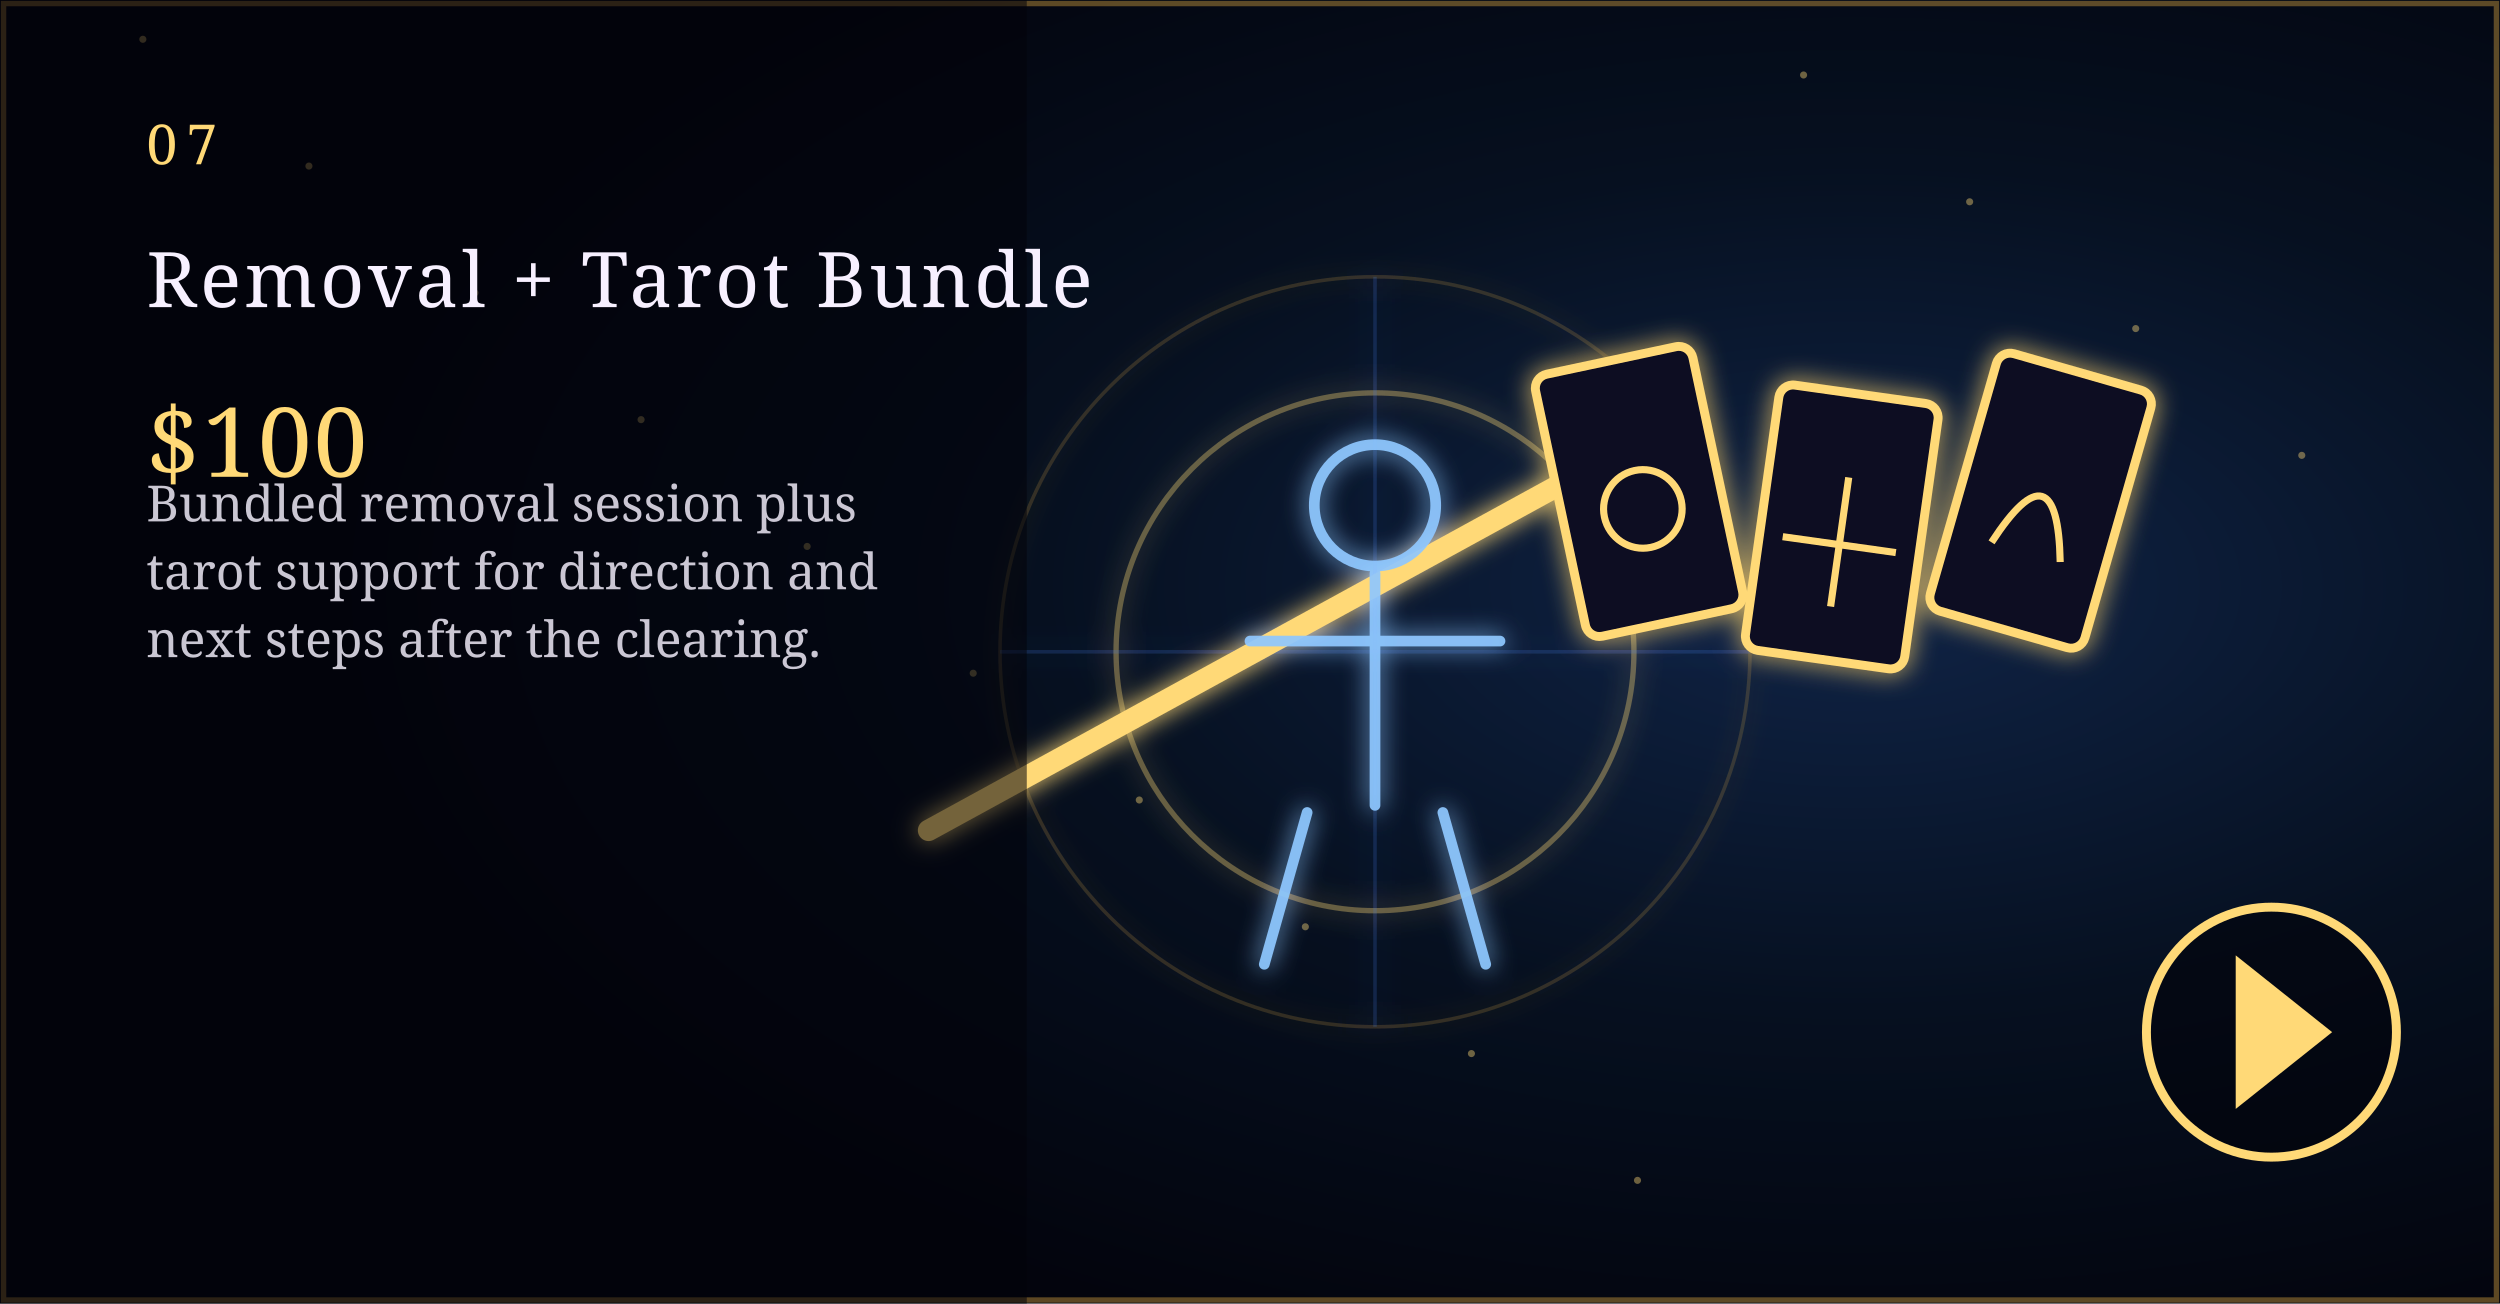
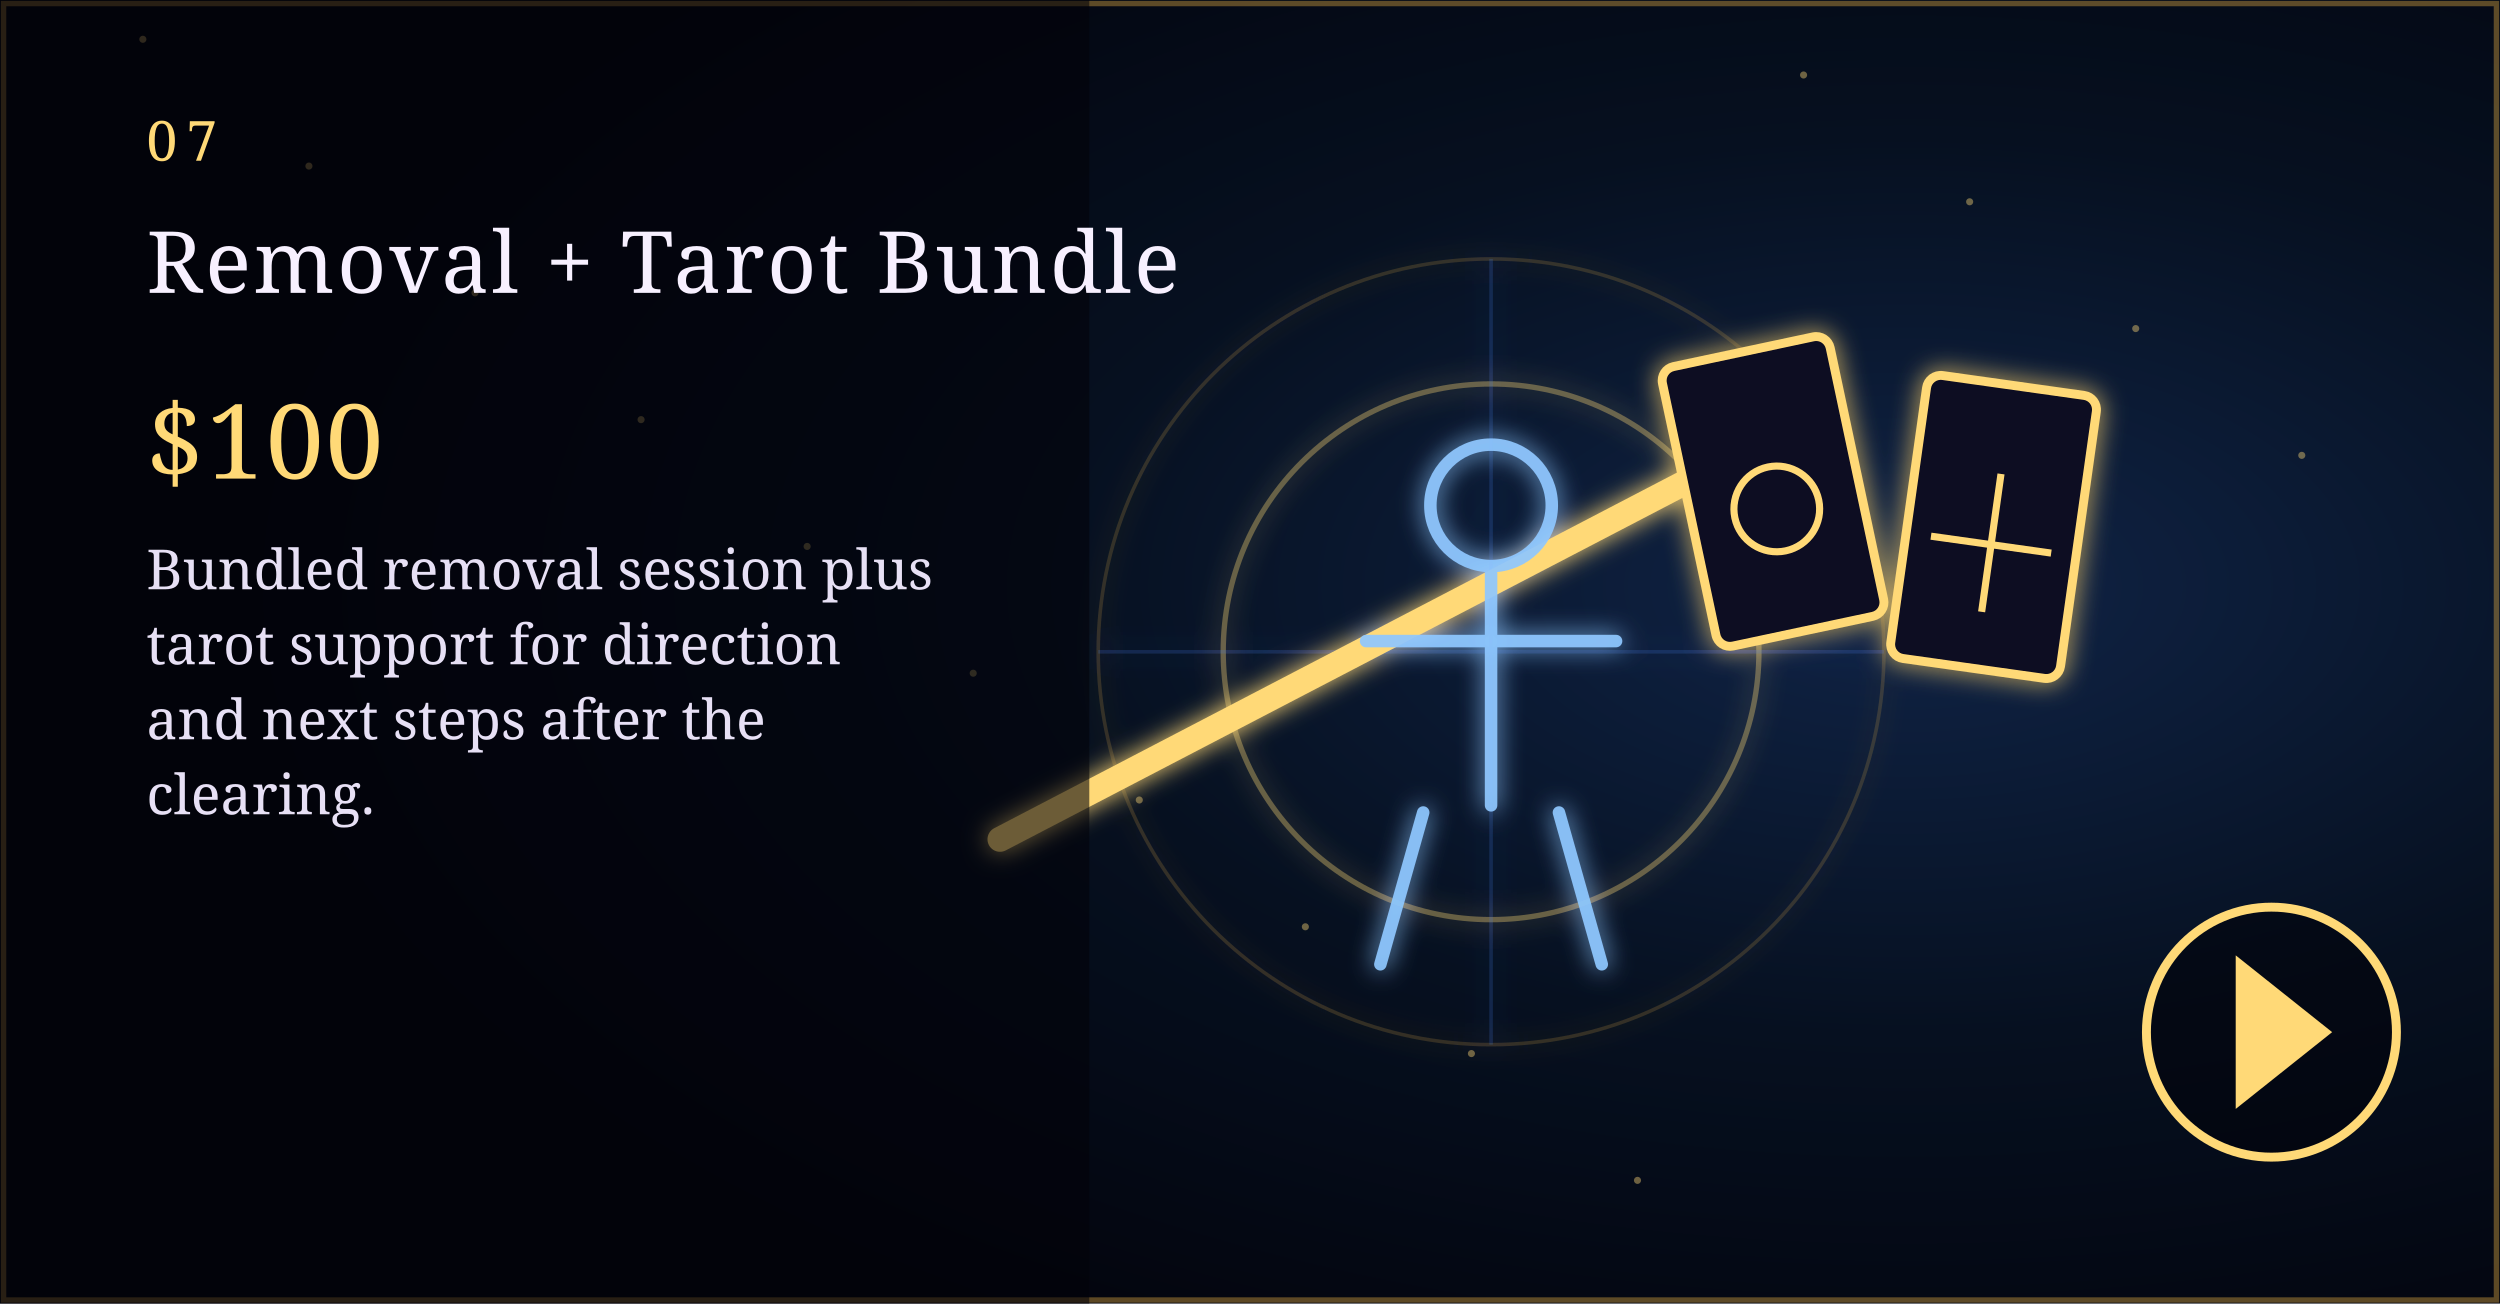
<svg xmlns="http://www.w3.org/2000/svg" viewBox="0 0 1400 730" width="1400" height="730">
  <defs>
-     <radialGradient id="bg" cx="74%" cy="45%" r="62%">
+     <radialGradient id="bg" cx="76%" cy="45%" r="66%">
      <stop offset="0" stop-color="#102447" />
      <stop offset=".52" stop-color="#061020" />
      <stop offset="1" stop-color="#03040d" />
    </radialGradient>
    <filter id="glow">
      <feGaussianBlur stdDeviation="7" result="b" />
      <feMerge>
        <feMergeNode in="b" />
        <feMergeNode in="SourceGraphic" />
      </feMerge>
    </filter>
  </defs>
  <rect width="1400" height="730" fill="url(#bg)" />
  <rect x="2" y="2" width="1396" height="726" fill="none" stroke="#d9a642" stroke-opacity=".42" stroke-width="3" />
  <g opacity=".42">
    <circle cx="80" cy="22" r="2" fill="#ffd977" />
    <circle cx="173" cy="93" r="2" fill="#ffd977" />
    <circle cx="266" cy="164" r="2" fill="#ffd977" />
    <circle cx="359" cy="235" r="2" fill="#ffd977" />
    <circle cx="452" cy="306" r="2" fill="#ffd977" />
    <circle cx="545" cy="377" r="2" fill="#ffd977" />
    <circle cx="638" cy="448" r="2" fill="#ffd977" />
    <circle cx="731" cy="519" r="2" fill="#ffd977" />
    <circle cx="824" cy="590" r="2" fill="#ffd977" />
    <circle cx="917" cy="661" r="2" fill="#ffd977" />
    <circle cx="1010" cy="42" r="2" fill="#ffd977" />
    <circle cx="1103" cy="113" r="2" fill="#ffd977" />
    <circle cx="1196" cy="184" r="2" fill="#ffd977" />
    <circle cx="1289" cy="255" r="2" fill="#ffd977" />
  </g>
  <g filter="url(#glow)">
-     <g transform="translate(770 365)">
-       <circle r="210" fill="none" stroke="#d9a642" stroke-opacity=".20" stroke-width="2" />
-       <circle r="145" fill="none" stroke="#ffd977" stroke-opacity=".35" stroke-width="3" />
-       <path d="M-210 0 H210 M0 -210 V210" stroke="#4488ff" stroke-opacity=".18" stroke-width="2" />
-       <path d="M-250 100 L170 -130" stroke="#ffd977" stroke-width="12" stroke-linecap="round" />
-       <g transform="translate(150 -80) rotate(-12)">
-         <rect x="-45" y="-85" width="90" height="150" rx="8" fill="#0a0920" stroke="#ffd977" stroke-width="5" />
-         <circle r="22" fill="none" stroke="#ffd977" stroke-width="4" />
+     <g transform="translate(835 365)">
+       <circle r="220" fill="none" stroke="#d9a642" stroke-opacity=".20" stroke-width="2" />
+       <circle r="150" fill="none" stroke="#ffd977" stroke-opacity=".35" stroke-width="3" />
+       <path d="M-220 0 H220 M0 -220 V220" stroke="#4488ff" stroke-opacity=".18" stroke-width="2" />
+       <path d="M-275 105 L180 -132" stroke="#ffd977" stroke-width="14" stroke-linecap="round" />
+       <g transform="translate(160 -80) rotate(-12)">
+         <rect x="-48" y="-90" width="96" height="160" rx="8" fill="#0a0920" stroke="#ffd977" stroke-width="5" />
+         <circle r="24" fill="none" stroke="#ffd977" stroke-width="4" />
      </g>
-       <g transform="translate(260 -60) rotate(8)">
-         <rect x="-45" y="-85" width="90" height="150" rx="8" fill="#0a0920" stroke="#ffd977" stroke-width="5" />
-         <path d="M0 -38 V35 M-32 0 H32" stroke="#ffd977" stroke-width="4" />
+       <g transform="translate(280 -60) rotate(8)">
+         <rect x="-48" y="-90" width="96" height="160" rx="8" fill="#0a0920" stroke="#ffd977" stroke-width="5" />
+         <path d="M0 -40 V38 M-34 0 H34" stroke="#ffd977" stroke-width="4" />
      </g>
-       <g transform="translate(370 -75) rotate(16)">
-         <rect x="-45" y="-85" width="90" height="150" rx="8" fill="#0a0920" stroke="#ffd977" stroke-width="5" />
-         <path d="M-20 20 Q0 -45 20 20" fill="none" stroke="#ffd977" stroke-width="4" />
-       </g>
-       <g stroke="#8ec7ff" stroke-width="6" stroke-linecap="round" fill="none" opacity=".92">
+       <g stroke="#8ec7ff" stroke-width="7" stroke-linecap="round" fill="none" opacity=".92">
        <circle cx="0" cy="-82" r="34" />
        <path d="M0 -44 V86 M-70 -6 H70 M-38 90 L-62 175 M38 90 L62 175" />
      </g>
    </g>
  </g>
-   <rect x="0" y="0" width="575" height="730" fill="rgba(2,3,10,.55)" />
-   <text x="82" y="92" fill="#ffd977" font-family="Cinzel, Georgia, serif" font-size="31" letter-spacing="5">07</text>
-   <text x="82" y="172" fill="#f7f0ff" font-family="Cinzel, Georgia, serif" font-size="43" font-weight="400" letter-spacing="1.8" text-anchor="start">Removal + Tarot Bundle</text>
-   <text x="82" y="267" fill="#ffd977" font-family="Cinzel Decorative, Georgia, serif" font-size="54" letter-spacing="1">$100</text>
-   <text x="82" y="292" fill="rgba(246,241,255,.82)" font-family="EB Garamond, Georgia, serif" font-size="28">Bundled removal session plus</text>
-   <text x="82" y="330" fill="rgba(246,241,255,.82)" font-family="EB Garamond, Georgia, serif" font-size="28">tarot support for direction and</text>
-   <text x="82" y="368" fill="rgba(246,241,255,.82)" font-family="EB Garamond, Georgia, serif" font-size="28">next steps after the clearing.</text>
+   <rect x="0" y="0" width="610" height="730" fill="rgba(2,3,10,.58)" />
+   <text x="82" y="90" fill="#ffd977" font-family="Cinzel, Georgia, serif" font-size="31" letter-spacing="5">07</text>
+   <text x="82" y="164" fill="#f7f0ff" font-family="Cinzel, Georgia, serif" font-size="48" font-weight="400" letter-spacing="1.4">Removal + Tarot Bundle</text>
+   <text x="82" y="268" fill="#ffd977" font-family="Cinzel Decorative, Georgia, serif" font-size="58" letter-spacing="1">$100</text>
+   <text x="82" y="330" fill="#e7e0f5" font-family="EB Garamond, Georgia, serif" font-size="31">Bundled removal session plus</text>
+   <text x="82" y="372" fill="#e7e0f5" font-family="EB Garamond, Georgia, serif" font-size="31">tarot support for direction</text>
+   <text x="82" y="414" fill="#e7e0f5" font-family="EB Garamond, Georgia, serif" font-size="31">and next steps after the</text>
+   <text x="82" y="456" fill="#e7e0f5" font-family="EB Garamond, Georgia, serif" font-size="31">clearing.</text>
  <circle cx="1272" cy="578" r="70" fill="rgba(2,3,10,.55)" stroke="#ffd977" stroke-width="5" />
  <polygon points="1252,535 1306,578 1252,621" fill="#ffd977" />
</svg>
